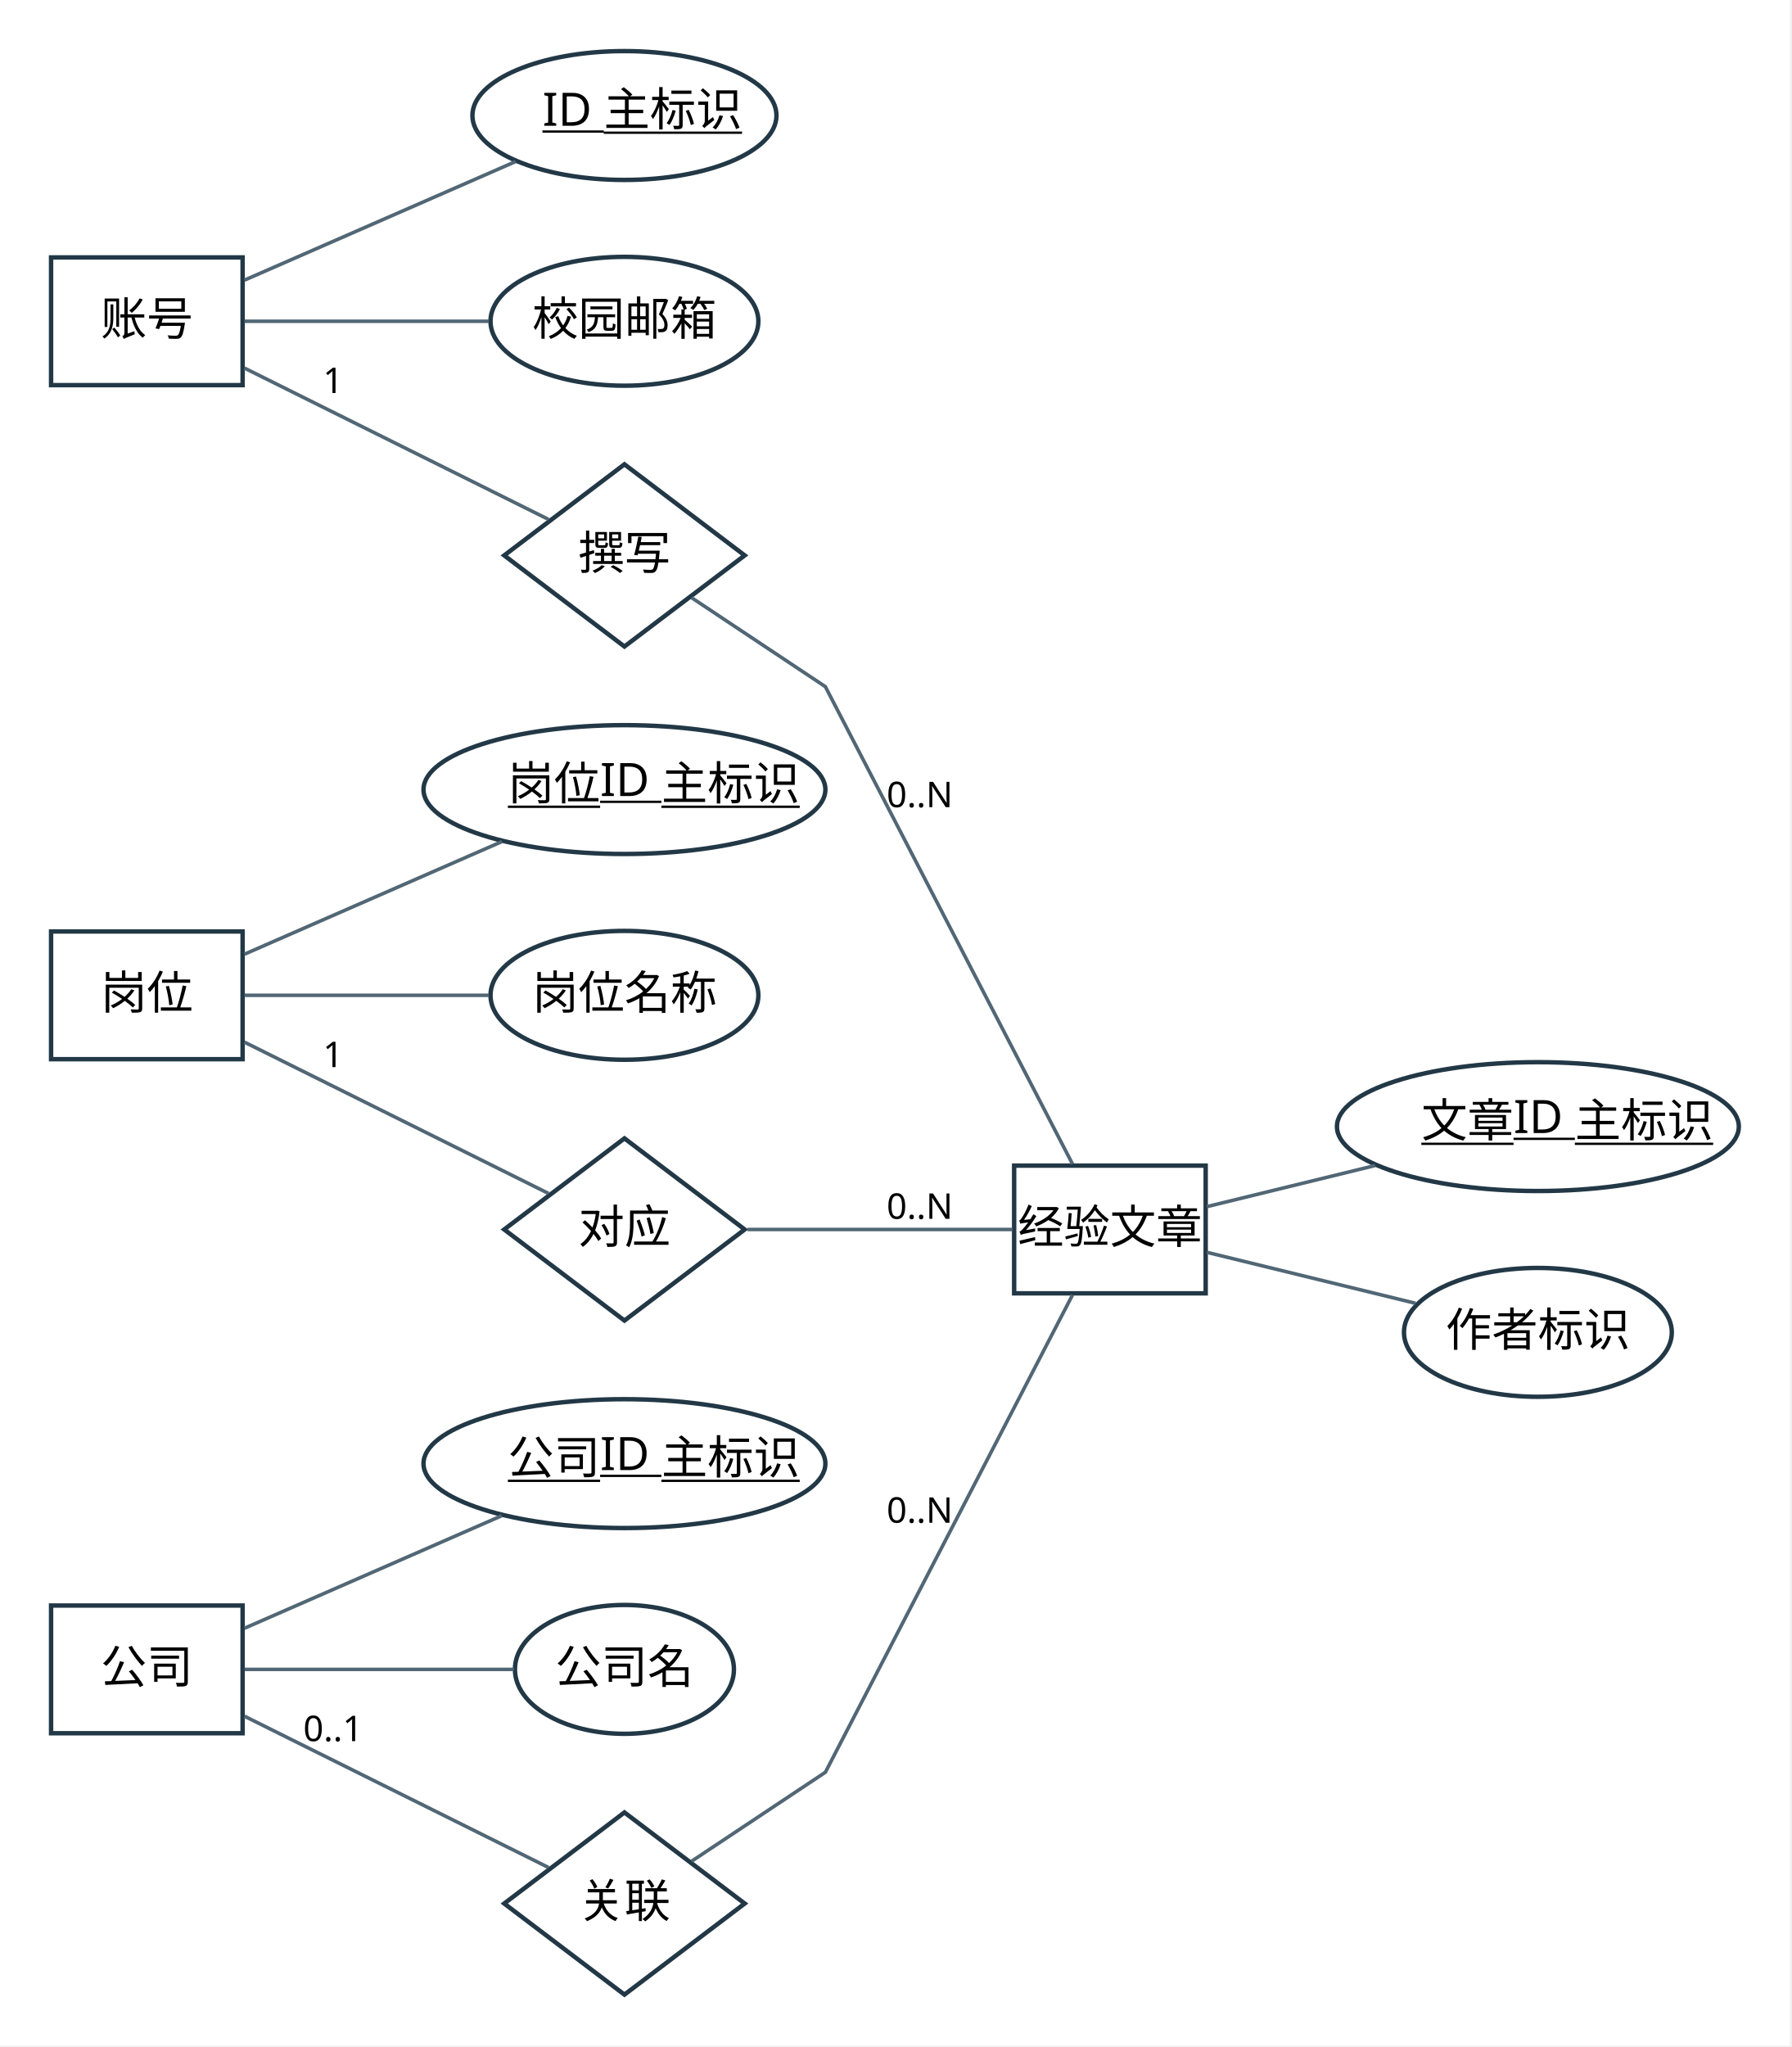
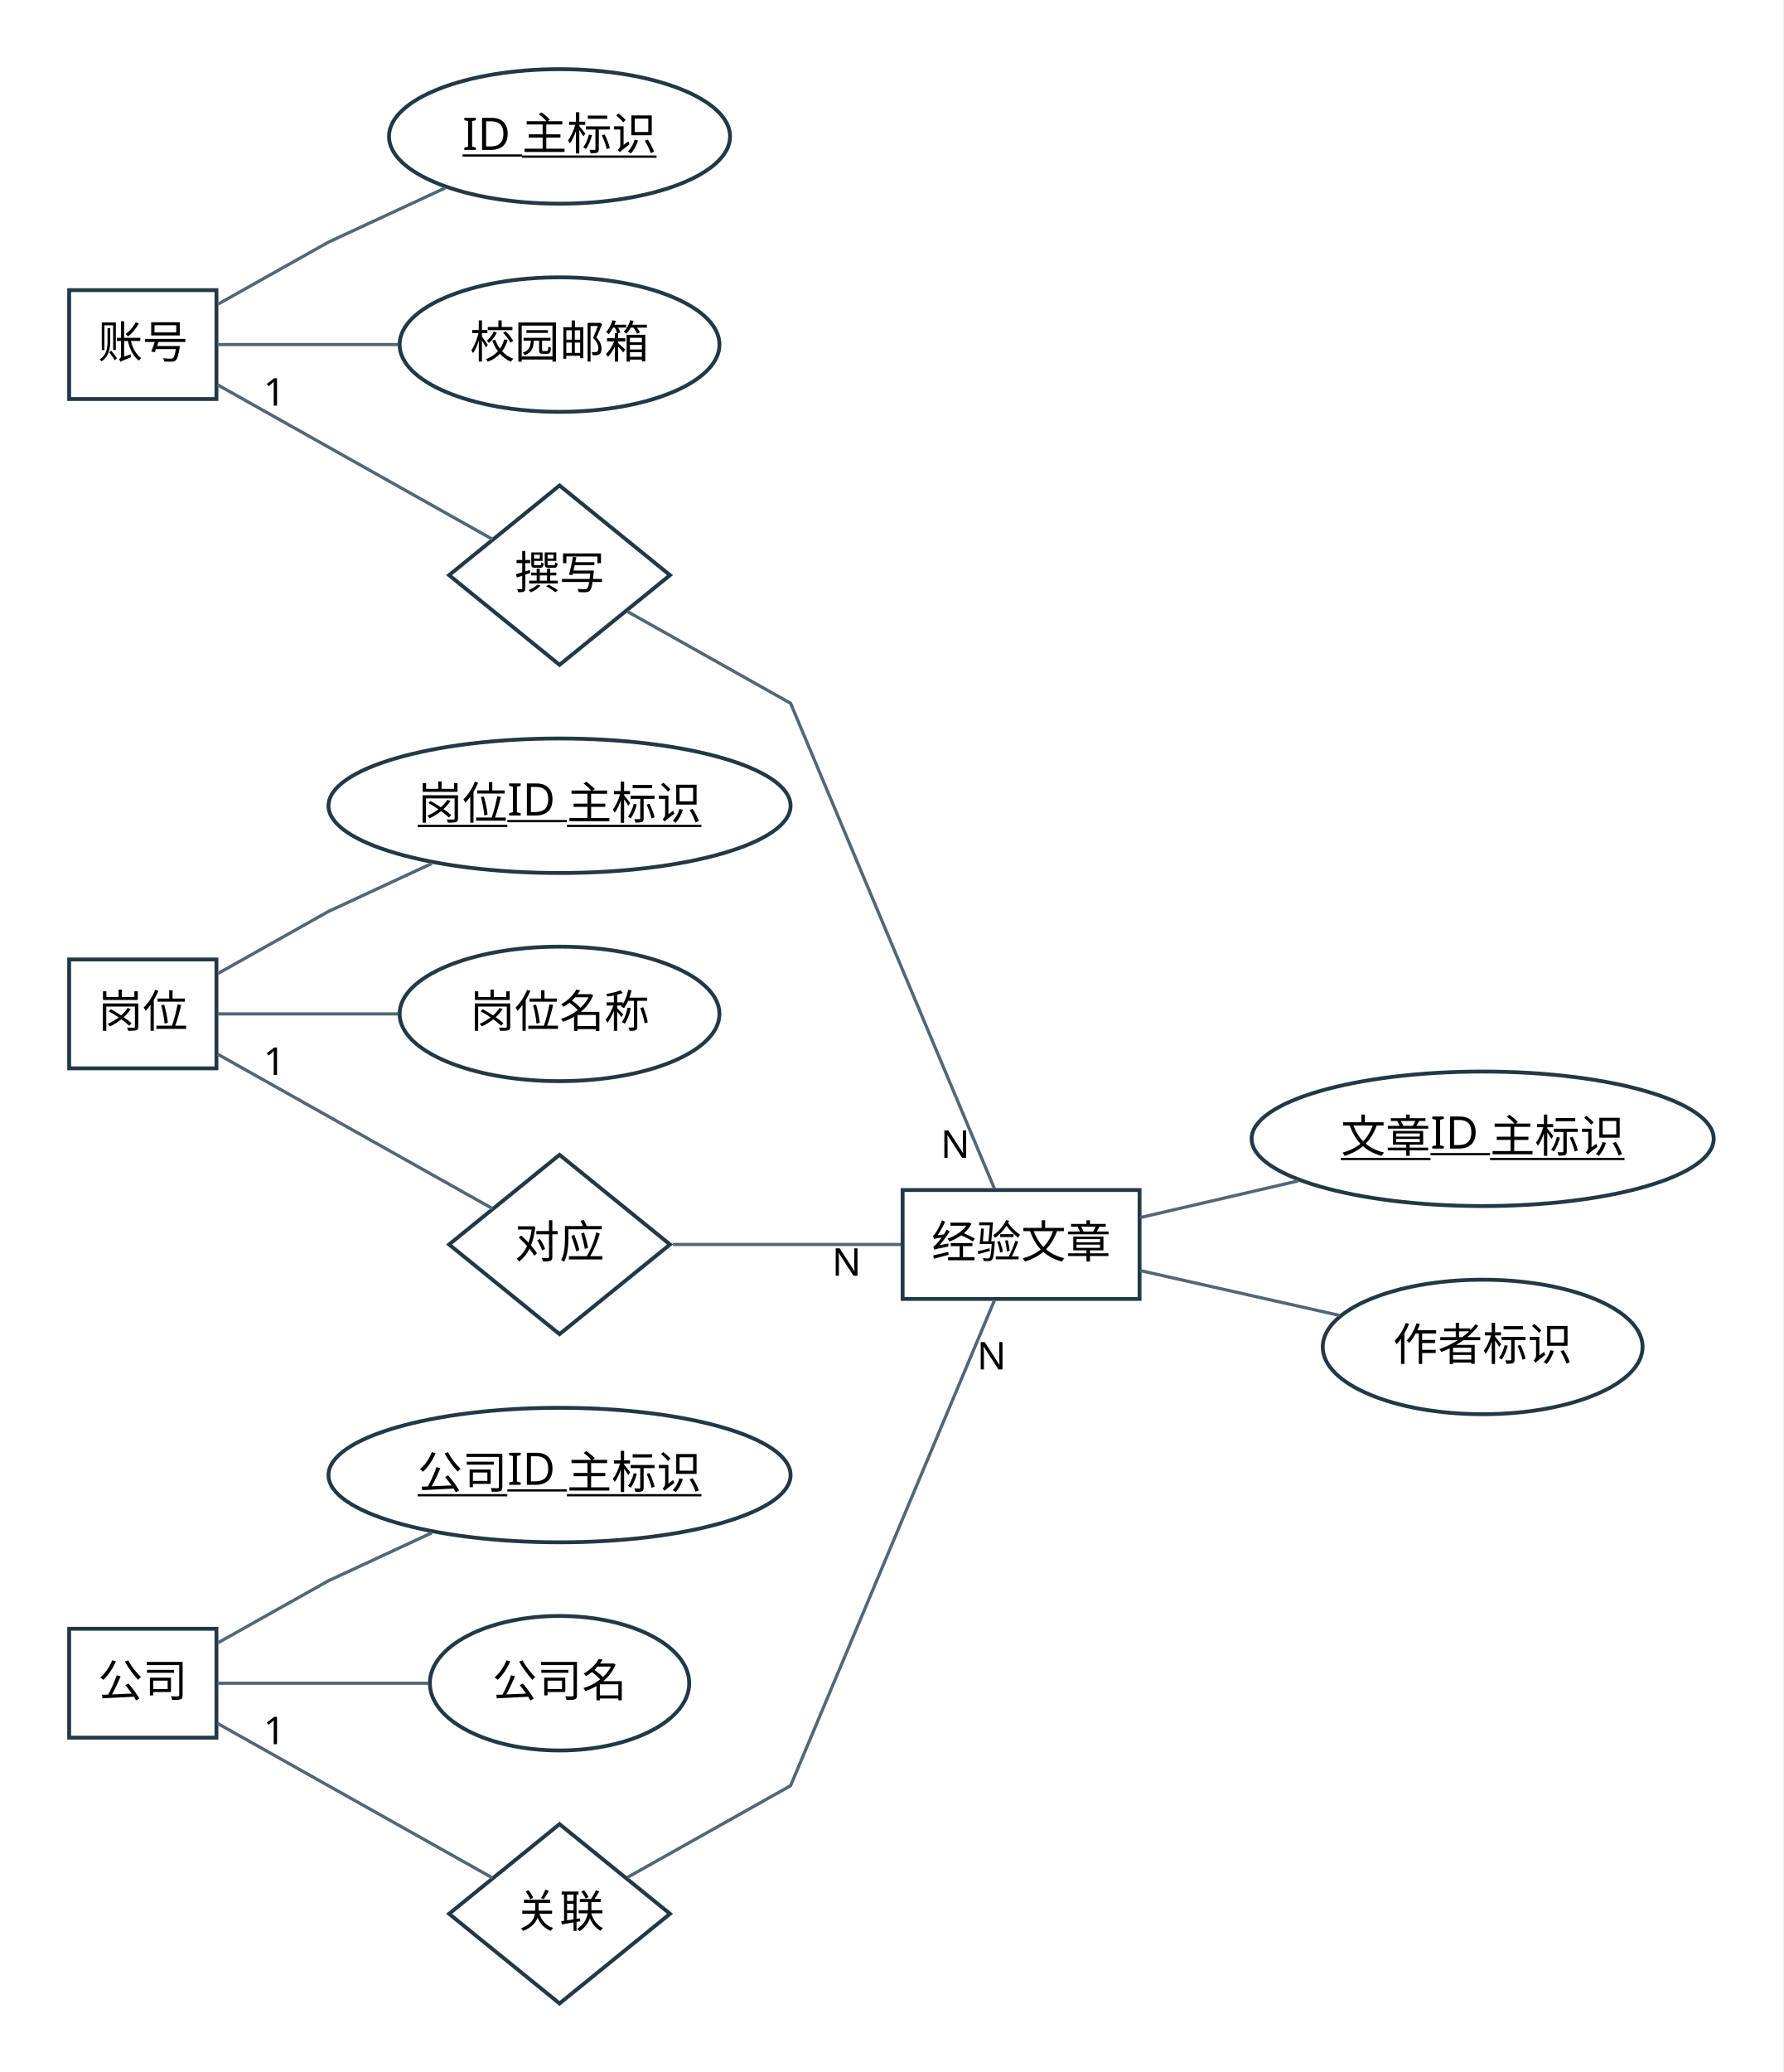
- <svg xmlns="http://www.w3.org/2000/svg" width="505pt" height="577pt" viewBox="0.00 0.00 505.00 577.00">
-   <g id="graph0" class="graph" transform="scale(1 1) rotate(0) translate(14.4 562.24)">
-     <polygon fill="white" stroke="none" points="-14.4,14.4 -14.4,-562.24 490.23,-562.24 490.23,14.4 -14.4,14.4" />
+ <svg xmlns="http://www.w3.org/2000/svg" width="557pt" height="647pt" viewBox="0.00 0.00 557.00 647.00">
+   <g id="graph0" class="graph" transform="scale(1 1) rotate(0) translate(21.6 625.6)">
+     <polygon fill="white" stroke="none" points="-21.6,21.6 -21.6,-625.6 535.24,-625.6 535.24,21.6 -21.6,21.6" />
    <g id="node1" class="node">
-       <polygon fill="white" stroke="#223846" stroke-width="1.25" points="54,-489.68 0,-489.68 0,-453.68 54,-453.68 54,-489.68" />
-       <text xml:space="preserve" text-anchor="middle" x="27" y="-467.78" font-family="Microsoft YaHei" font-size="13.00">账号</text>
+       <polygon fill="white" stroke="#223846" stroke-width="1.2" points="46,-535 0,-535 0,-501 46,-501 46,-535" />
+       <text xml:space="preserve" text-anchor="middle" x="23" y="-513.8" font-family="Microsoft YaHei" font-size="14.00">账号</text>
    </g>
    <g id="node5" class="node">
-       <ellipse fill="white" stroke="#223846" stroke-width="1.25" cx="161.65" cy="-529.68" rx="42.86" ry="18.16" />
-       <text xml:space="preserve" text-anchor="start" x="138.54" y="-526.78" font-family="Microsoft YaHei" text-decoration="underline" font-size="13.00">ID 主标识</text>
+       <ellipse fill="white" stroke="#223846" stroke-width="1.2" cx="153.16" cy="-583" rx="53.26" ry="21" />
+       <text text-decoration="underline" xml:space="preserve" text-anchor="middle" x="153.16" y="-578.8" font-family="Microsoft YaHei" font-size="14.00">ID 主标识</text>
    </g>
    <g id="edge1" class="edge">
-       <path fill="none" stroke="#526775" d="M54.53,-483.28C76.6,-492.93 108.02,-506.67 130.94,-516.69" />
+       <path fill="none" stroke="#526775" d="M46.53,-530.65C62.46,-539.59 81,-550 81,-550 81,-550 99.35,-558.51 117.41,-566.89" />
    </g>
    <g id="node6" class="node">
-       <ellipse fill="white" stroke="#223846" stroke-width="1.25" cx="161.65" cy="-471.68" rx="37.76" ry="18.16" />
-       <text xml:space="preserve" text-anchor="middle" x="161.65" y="-467.78" font-family="Microsoft YaHei" font-size="13.00">校园邮箱</text>
+       <ellipse fill="white" stroke="#223846" stroke-width="1.2" cx="153.16" cy="-518" rx="49.95" ry="21" />
+       <text xml:space="preserve" text-anchor="middle" x="153.16" y="-513.8" font-family="Microsoft YaHei" font-size="14.00">校园邮箱</text>
    </g>
    <g id="edge2" class="edge">
-       <path fill="none" stroke="#526775" d="M54.53,-471.68C74.26,-471.68 101.45,-471.68 123.37,-471.68" />
+       <path fill="none" stroke="#526775" d="M46.32,-518C61.89,-518 83.27,-518 102.74,-518" />
    </g>
    <g id="node13" class="node">
-       <polygon fill="white" stroke="#223846" stroke-width="1.25" points="161.65,-431.36 127.75,-405.68 161.65,-380 195.55,-405.68 161.65,-431.36" />
-       <text xml:space="preserve" text-anchor="middle" x="161.65" y="-401.78" font-family="Microsoft YaHei" font-size="13.00">撰写</text>
+       <polygon fill="white" stroke="#223846" stroke-width="1.2" points="153.16,-474 118.66,-446 153.16,-418 187.66,-446 153.16,-474" />
+       <text xml:space="preserve" text-anchor="middle" x="153.16" y="-441.8" font-family="Microsoft YaHei" font-size="14.00">撰写</text>
    </g>
    <g id="edge9" class="edge">
-       <path fill="none" stroke="#526775" d="M54.53,-458.48C79.78,-445.92 117.25,-427.28 140.25,-415.83" />
-       <text xml:space="preserve" text-anchor="middle" x="79.5" y="-451.45" font-family="Microsoft YaHei" font-size="10.00">1</text>
+       <path fill="none" stroke="#526775" d="M46.32,-505.46C70.56,-491.84 108.92,-470.29 132.2,-457.22" />
+       <text xml:space="preserve" text-anchor="middle" x="64.09" y="-498.94" font-family="Microsoft YaHei" font-size="12.00">1</text>
    </g>
    <g id="node2" class="node">
-       <polygon fill="white" stroke="#223846" stroke-width="1.25" points="325.52,-233.68 271.52,-233.68 271.52,-197.68 325.52,-197.68 325.52,-233.68" />
-       <text xml:space="preserve" text-anchor="middle" x="298.52" y="-211.78" font-family="Microsoft YaHei" font-size="13.00">经验文章</text>
+       <polygon fill="white" stroke="#223846" stroke-width="1.2" points="334.32,-254 260.32,-254 260.32,-220 334.32,-220 334.32,-254" />
+       <text xml:space="preserve" text-anchor="middle" x="297.32" y="-232.8" font-family="Microsoft YaHei" font-size="14.00">经验文章</text>
    </g>
    <g id="node7" class="node">
-       <ellipse fill="white" stroke="#223846" stroke-width="1.25" cx="419.18" cy="-244.68" rx="56.65" ry="18.16" />
-       <text xml:space="preserve" text-anchor="start" x="386.32" y="-241.78" font-family="Microsoft YaHei" text-decoration="underline" font-size="13.00">文章ID 主标识</text>
+       <ellipse fill="white" stroke="#223846" stroke-width="1.2" cx="441.48" cy="-270" rx="72.16" ry="21" />
+       <text text-decoration="underline" xml:space="preserve" text-anchor="middle" x="441.48" y="-265.8" font-family="Microsoft YaHei" font-size="14.00">文章ID 主标识</text>
    </g>
    <g id="edge3" class="edge">
-       <path fill="none" stroke="#526775" d="M325.86,-222.12C339.78,-225.52 357.27,-229.79 373.27,-233.7" />
+       <path fill="none" stroke="#526775" d="M334.56,-245.41C349.53,-248.89 367.24,-253 383.85,-256.86" />
    </g>
    <g id="node8" class="node">
-       <ellipse fill="white" stroke="#223846" stroke-width="1.25" cx="419.18" cy="-186.68" rx="37.76" ry="18.16" />
-       <text xml:space="preserve" text-anchor="middle" x="419.18" y="-182.78" font-family="Microsoft YaHei" font-size="13.00">作者标识</text>
+       <ellipse fill="white" stroke="#223846" stroke-width="1.2" cx="441.48" cy="-205" rx="49.95" ry="21" />
+       <text xml:space="preserve" text-anchor="middle" x="441.48" y="-200.8" font-family="Microsoft YaHei" font-size="14.00">作者标识</text>
    </g>
    <g id="edge4" class="edge">
-       <path fill="none" stroke="#526775" d="M325.86,-209.24C343.2,-205.01 366.05,-199.42 384.69,-194.87" />
+       <path fill="none" stroke="#526775" d="M334.56,-228.84C353.48,-224.58 376.77,-219.34 396.7,-214.86" />
    </g>
    <g id="node3" class="node">
-       <polygon fill="white" stroke="#223846" stroke-width="1.25" points="54,-299.68 0,-299.68 0,-263.68 54,-263.68 54,-299.68" />
-       <text xml:space="preserve" text-anchor="middle" x="27" y="-277.78" font-family="Microsoft YaHei" font-size="13.00">岗位</text>
+       <polygon fill="white" stroke="#223846" stroke-width="1.2" points="46,-326 0,-326 0,-292 46,-292 46,-326" />
+       <text xml:space="preserve" text-anchor="middle" x="23" y="-304.8" font-family="Microsoft YaHei" font-size="14.00">岗位</text>
    </g>
    <g id="node9" class="node">
-       <ellipse fill="white" stroke="#223846" stroke-width="1.25" cx="161.65" cy="-339.68" rx="56.65" ry="18.16" />
-       <text xml:space="preserve" text-anchor="start" x="128.79" y="-336.78" font-family="Microsoft YaHei" text-decoration="underline" font-size="13.00">岗位ID 主标识</text>
+       <ellipse fill="white" stroke="#223846" stroke-width="1.2" cx="153.16" cy="-374" rx="72.16" ry="21" />
+       <text text-decoration="underline" xml:space="preserve" text-anchor="middle" x="153.16" y="-369.8" font-family="Microsoft YaHei" font-size="14.00">岗位ID 主标识</text>
    </g>
    <g id="edge5" class="edge">
-       <path fill="none" stroke="#526775" d="M54.53,-293.28C75.39,-302.4 104.6,-315.17 127.09,-325.01" />
+       <path fill="none" stroke="#526775" d="M46.53,-321.65C62.46,-330.59 81,-341 81,-341 81,-341 96.64,-348.25 113.25,-355.96" />
    </g>
    <g id="node10" class="node">
-       <ellipse fill="white" stroke="#223846" stroke-width="1.25" cx="161.65" cy="-281.68" rx="37.76" ry="18.16" />
-       <text xml:space="preserve" text-anchor="middle" x="161.65" y="-277.78" font-family="Microsoft YaHei" font-size="13.00">岗位名称</text>
+       <ellipse fill="white" stroke="#223846" stroke-width="1.2" cx="153.16" cy="-309" rx="49.95" ry="21" />
+       <text xml:space="preserve" text-anchor="middle" x="153.16" y="-304.8" font-family="Microsoft YaHei" font-size="14.00">岗位名称</text>
    </g>
    <g id="edge6" class="edge">
-       <path fill="none" stroke="#526775" d="M54.53,-281.68C74.26,-281.68 101.45,-281.68 123.37,-281.68" />
+       <path fill="none" stroke="#526775" d="M46.32,-309C61.89,-309 83.27,-309 102.74,-309" />
    </g>
    <g id="node14" class="node">
-       <polygon fill="white" stroke="#223846" stroke-width="1.25" points="161.65,-241.36 127.75,-215.68 161.65,-190 195.55,-215.68 161.65,-241.36" />
-       <text xml:space="preserve" text-anchor="middle" x="161.65" y="-211.78" font-family="Microsoft YaHei" font-size="13.00">对应</text>
+       <polygon fill="white" stroke="#223846" stroke-width="1.2" points="153.16,-265 118.66,-237 153.16,-209 187.66,-237 153.16,-265" />
+       <text xml:space="preserve" text-anchor="middle" x="153.16" y="-232.8" font-family="Microsoft YaHei" font-size="14.00">对应</text>
    </g>
    <g id="edge11" class="edge">
-       <path fill="none" stroke="#526775" d="M54.53,-268.48C79.78,-255.92 117.25,-237.28 140.25,-225.83" />
-       <text xml:space="preserve" text-anchor="middle" x="79.5" y="-261.45" font-family="Microsoft YaHei" font-size="10.00">1</text>
+       <path fill="none" stroke="#526775" d="M46.32,-296.46C70.56,-282.84 108.92,-261.29 132.2,-248.22" />
+       <text xml:space="preserve" text-anchor="middle" x="64.09" y="-289.94" font-family="Microsoft YaHei" font-size="12.00">1</text>
    </g>
    <g id="node4" class="node">
-       <polygon fill="white" stroke="#223846" stroke-width="1.25" points="54,-109.68 0,-109.68 0,-73.68 54,-73.68 54,-109.68" />
-       <text xml:space="preserve" text-anchor="middle" x="27" y="-87.78" font-family="Microsoft YaHei" font-size="13.00">公司</text>
+       <polygon fill="white" stroke="#223846" stroke-width="1.2" points="46,-117 0,-117 0,-83 46,-83 46,-117" />
+       <text xml:space="preserve" text-anchor="middle" x="23" y="-95.8" font-family="Microsoft YaHei" font-size="14.00">公司</text>
    </g>
    <g id="node11" class="node">
-       <ellipse fill="white" stroke="#223846" stroke-width="1.25" cx="161.65" cy="-149.68" rx="56.65" ry="18.16" />
-       <text xml:space="preserve" text-anchor="start" x="128.79" y="-146.78" font-family="Microsoft YaHei" text-decoration="underline" font-size="13.00">公司ID 主标识</text>
+       <ellipse fill="white" stroke="#223846" stroke-width="1.2" cx="153.16" cy="-165" rx="72.16" ry="21" />
+       <text text-decoration="underline" xml:space="preserve" text-anchor="middle" x="153.16" y="-160.8" font-family="Microsoft YaHei" font-size="14.00">公司ID 主标识</text>
    </g>
    <g id="edge7" class="edge">
-       <path fill="none" stroke="#526775" d="M54.53,-103.28C75.39,-112.4 104.6,-125.17 127.09,-135.01" />
+       <path fill="none" stroke="#526775" d="M46.53,-112.65C62.46,-121.59 81,-132 81,-132 81,-132 96.64,-139.25 113.25,-146.96" />
    </g>
    <g id="node12" class="node">
-       <ellipse fill="white" stroke="#223846" stroke-width="1.25" cx="161.65" cy="-91.68" rx="30.87" ry="18.16" />
-       <text xml:space="preserve" text-anchor="middle" x="161.65" y="-87.78" font-family="Microsoft YaHei" font-size="13.00">公司名</text>
+       <ellipse fill="white" stroke="#223846" stroke-width="1.2" cx="153.16" cy="-100" rx="40.5" ry="21" />
+       <text xml:space="preserve" text-anchor="middle" x="153.16" y="-95.8" font-family="Microsoft YaHei" font-size="14.00">公司名</text>
    </g>
    <g id="edge8" class="edge">
-       <path fill="none" stroke="#526775" d="M54.53,-91.68C76.45,-91.68 107.59,-91.68 130.46,-91.68" />
+       <path fill="none" stroke="#526775" d="M46.32,-100C64.47,-100 90.52,-100 112.24,-100" />
    </g>
    <g id="node15" class="node">
-       <polygon fill="white" stroke="#223846" stroke-width="1.25" points="161.65,-51.36 127.75,-25.68 161.65,0 195.55,-25.68 161.65,-51.36" />
-       <text xml:space="preserve" text-anchor="middle" x="161.65" y="-21.78" font-family="Microsoft YaHei" font-size="13.00">关联</text>
+       <polygon fill="white" stroke="#223846" stroke-width="1.2" points="153.16,-56 118.66,-28 153.16,0 187.66,-28 153.16,-56" />
+       <text xml:space="preserve" text-anchor="middle" x="153.16" y="-23.8" font-family="Microsoft YaHei" font-size="14.00">关联</text>
    </g>
    <g id="edge13" class="edge">
-       <path fill="none" stroke="#526775" d="M54.53,-78.48C79.78,-65.92 117.25,-47.28 140.25,-35.83" />
-       <text xml:space="preserve" text-anchor="middle" x="79.5" y="-71.45" font-family="Microsoft YaHei" font-size="10.00">0..1</text>
+       <path fill="none" stroke="#526775" d="M46.32,-87.46C70.56,-73.84 108.92,-52.29 132.2,-39.22" />
+       <text xml:space="preserve" text-anchor="middle" x="64.09" y="-80.94" font-family="Microsoft YaHei" font-size="12.00">1</text>
    </g>
    <g id="edge10" class="edge">
-       <path fill="none" stroke="#526775" d="M180.57,-393.77C196.83,-382.95 218.3,-368.68 218.3,-368.68 218.3,-368.68 266.9,-274.83 287.97,-234.14" />
-       <text xml:space="preserve" text-anchor="middle" x="244.91" y="-334.71" font-family="Microsoft YaHei" font-size="10.00">0..N</text>
+       <path fill="none" stroke="#526775" d="M174.36,-434.65C195.4,-422.82 225.32,-406 225.32,-406 225.32,-406 270.85,-297.63 288.99,-254.45" />
+       <text xml:space="preserve" text-anchor="middle" x="276.76" y="-264.06" font-family="Microsoft YaHei" font-size="12.00">N</text>
    </g>
    <g id="edge12" class="edge">
-       <path fill="none" stroke="#526775" d="M196.34,-215.68C219.43,-215.68 249.64,-215.68 271.02,-215.68" />
-       <text xml:space="preserve" text-anchor="middle" x="244.91" y="-218.68" font-family="Microsoft YaHei" font-size="10.00">0..N</text>
+       <path fill="none" stroke="#526775" d="M188.57,-237C210.1,-237 237.81,-237 259.74,-237" />
+       <text xml:space="preserve" text-anchor="middle" x="242.82" y="-227.24" font-family="Microsoft YaHei" font-size="12.00">N</text>
    </g>
    <g id="edge14" class="edge">
-       <path fill="none" stroke="#526775" d="M180.57,-37.59C196.83,-48.41 218.3,-62.68 218.3,-62.68 218.3,-62.68 266.9,-156.53 287.97,-197.22" />
-       <text xml:space="preserve" text-anchor="middle" x="244.91" y="-133.02" font-family="Microsoft YaHei" font-size="10.00">0..N</text>
+       <path fill="none" stroke="#526775" d="M174.36,-39.36C195.4,-51.18 225.32,-68 225.32,-68 225.32,-68 270.85,-176.37 288.99,-219.55" />
+       <text xml:space="preserve" text-anchor="middle" x="288.11" y="-197.97" font-family="Microsoft YaHei" font-size="12.00">N</text>
    </g>
  </g>
</svg>
